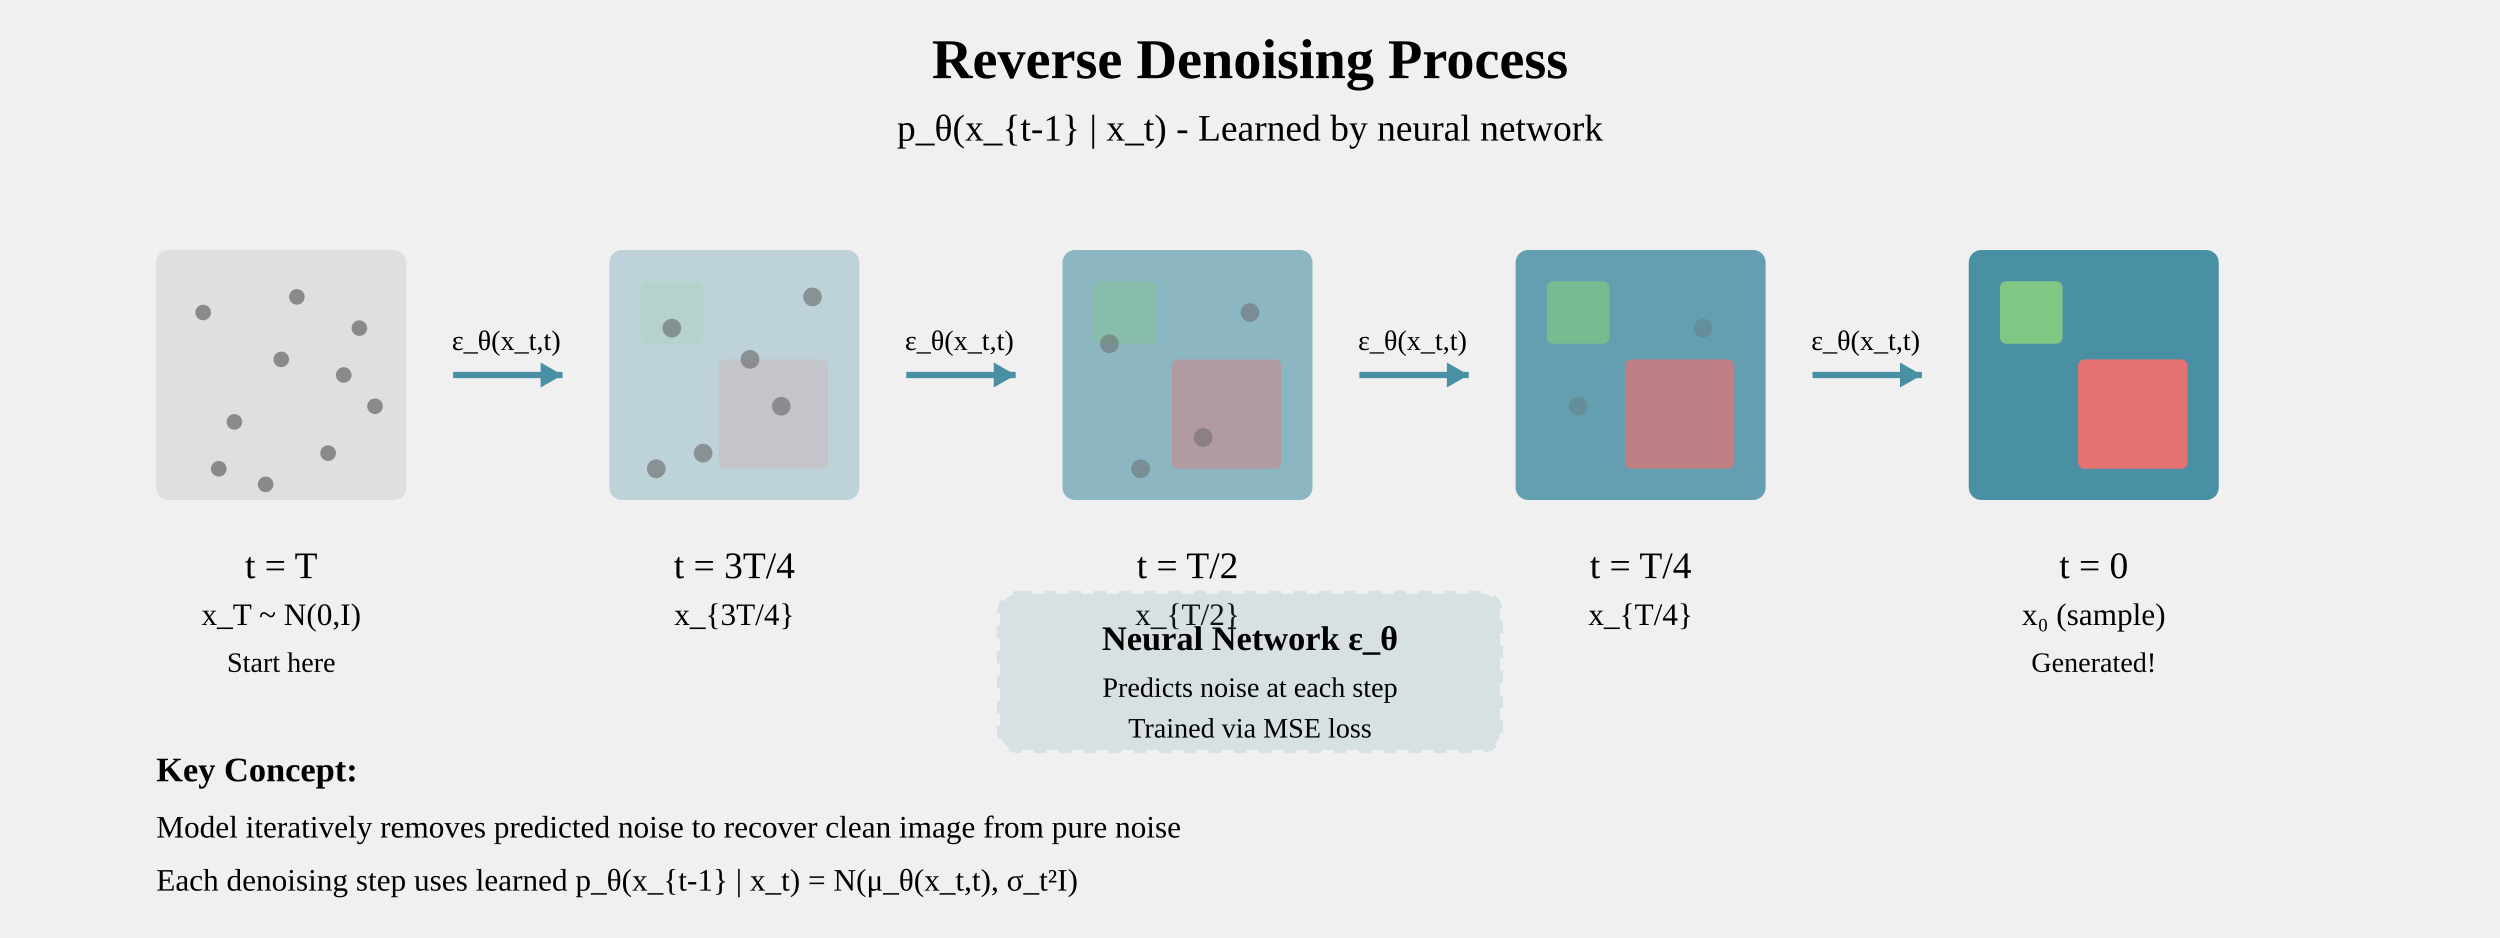
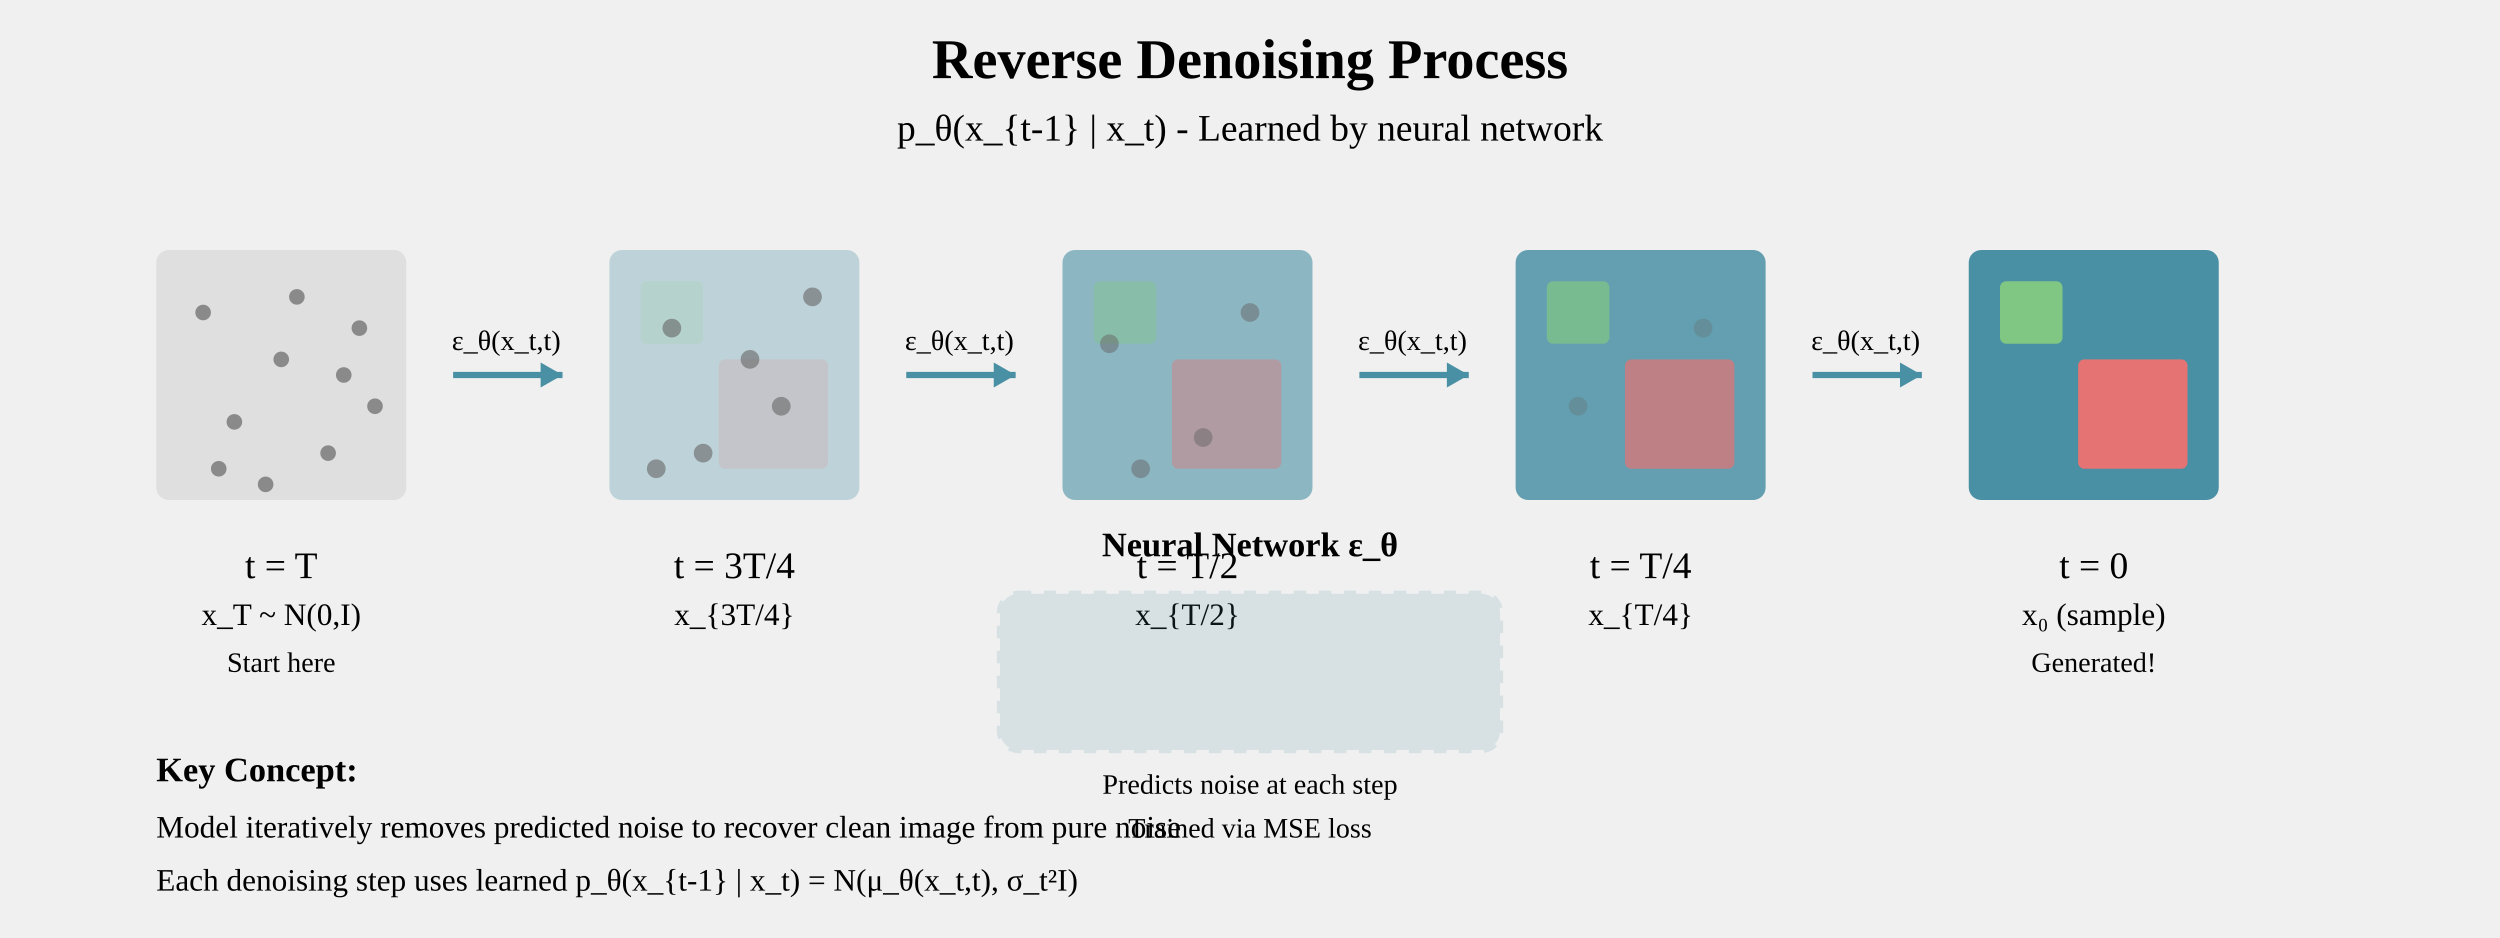
<svg xmlns="http://www.w3.org/2000/svg" viewBox="0 0 800 300">
  <style>
    /* Light mode (default) */
    text { fill: #000000; }
    .axis-text { fill: #000000; }
    .label-text { fill: #666666; }
    line[stroke="#333"] { stroke: #333333; }

    /* Dark mode */
    @media (prefers-color-scheme: dark) {
      text { fill: #ffffff; }
      .axis-text { fill: #ffffff; }
      .label-text { fill: #cccccc; }
      line[stroke="#333"] { stroke: #cccccc; }

      /* Override dark inline text colors to light */
      text[fill="#000"],
      text[fill="#000000"],
      text[fill="#333"],
      text[fill="#666"] {
        fill: #ffffff;
      }

      /* Keep white text white in dark mode (for colored backgrounds) */
      text[fill="#fff"],
      text[fill="#ffffff"],
      text[fill="white"] {
        fill: #ffffff;
      }

      /* Keep colored text readable in dark mode */
      text[fill="#E57373"] { fill: #ef5350; }
      text[fill="#81C784"] { fill: #66bb6a; }
      text[fill="#FFB74D"] { fill: #ffa726; }
      text[fill="#4A90A4"] { fill: #4fc3f7; }
      text[fill="#00627A"] { fill: #4fc3f7; }

      /* Darken colored backgrounds for dark mode */
      rect[fill="#4A90A4"] { fill: #2d5f6f; }
      rect[fill="#81C784"] { fill: #4a7c4e; }
      rect[fill="#E57373"] { fill: #8b3d3d; }
    }
  </style>
  <text x="400" y="25" font-size="18" font-weight="bold" fill="#333" text-anchor="middle">Reverse Denoising Process</text>
  <text x="400" y="45" font-size="12" fill="#666" text-anchor="middle">p_θ(x_{t-1} | x_t) - Learned by neural network</text>
  <g id="timesteps">
    <g transform="translate(50, 80)">
      <rect x="0" y="0" width="80" height="80" fill="#999" opacity="0.2" rx="4" />
      <circle cx="15" cy="20" r="2.5" fill="#666" opacity="0.7" />
      <circle cx="40" cy="35" r="2.5" fill="#666" opacity="0.7" />
      <circle cx="65" cy="25" r="2.5" fill="#666" opacity="0.7" />
      <circle cx="25" cy="55" r="2.5" fill="#666" opacity="0.7" />
      <circle cx="55" cy="65" r="2.5" fill="#666" opacity="0.7" />
      <circle cx="20" cy="70" r="2.5" fill="#666" opacity="0.7" />
      <circle cx="70" cy="50" r="2.5" fill="#666" opacity="0.7" />
      <circle cx="45" cy="15" r="2.5" fill="#666" opacity="0.7" />
      <circle cx="35" cy="75" r="2.5" fill="#666" opacity="0.7" />
      <circle cx="60" cy="40" r="2.5" fill="#666" opacity="0.7" />
      <text x="40" y="105" font-size="12" fill="#000" text-anchor="middle">t = T</text>
      <text x="40" y="120" font-size="10" fill="#000" text-anchor="middle">x_T ~ N(0,I)</text>
      <text x="40" y="135" font-size="9" fill="#00627A" text-anchor="middle">Start here</text>
    </g>
    <g transform="translate(145, 120)">
      <line x1="0" y1="0" x2="35" y2="0" stroke="#4A90A4" stroke-width="2" />
      <polygon points="35,0 28,-4 28,4" fill="#4A90A4" />
      <text x="17" y="-8" font-size="9" fill="#4A90A4" text-anchor="middle">ε_θ(x_t,t)</text>
    </g>
    <g transform="translate(195, 80)">
      <rect x="0" y="0" width="80" height="80" fill="#4A90A4" opacity="0.3" rx="4" />
      <rect x="10" y="10" width="20" height="20" fill="#81C784" opacity="0.15" rx="2" />
      <rect x="35" y="35" width="35" height="35" fill="#E57373" opacity="0.15" rx="2" />
      <circle cx="20" cy="25" r="3" fill="#666" opacity="0.6" />
      <circle cx="55" cy="50" r="3" fill="#666" opacity="0.6" />
      <circle cx="30" cy="65" r="3" fill="#666" opacity="0.6" />
      <circle cx="65" cy="15" r="3" fill="#666" opacity="0.6" />
      <circle cx="15" cy="70" r="3" fill="#666" opacity="0.6" />
      <circle cx="45" cy="35" r="3" fill="#666" opacity="0.6" />
      <text x="40" y="105" font-size="12" fill="#333" text-anchor="middle">t = 3T/4</text>
      <text x="40" y="120" font-size="10" fill="#666" text-anchor="middle">x_{3T/4}</text>
    </g>
    <g transform="translate(290, 120)">
      <line x1="0" y1="0" x2="35" y2="0" stroke="#4A90A4" stroke-width="2" />
      <polygon points="35,0 28,-4 28,4" fill="#4A90A4" />
      <text x="17" y="-8" font-size="9" fill="#4A90A4" text-anchor="middle">ε_θ(x_t,t)</text>
    </g>
    <g transform="translate(340, 80)">
      <rect x="0" y="0" width="80" height="80" fill="#4A90A4" opacity="0.6" rx="4" />
      <rect x="10" y="10" width="20" height="20" fill="#81C784" opacity="0.4" rx="2" />
      <rect x="35" y="35" width="35" height="35" fill="#E57373" opacity="0.4" rx="2" />
      <circle cx="15" cy="30" r="3" fill="#666" opacity="0.5" />
      <circle cx="45" cy="60" r="3" fill="#666" opacity="0.5" />
      <circle cx="60" cy="20" r="3" fill="#666" opacity="0.5" />
      <circle cx="25" cy="70" r="3" fill="#666" opacity="0.5" />
      <text x="40" y="105" font-size="12" fill="#333" text-anchor="middle">t = T/2</text>
      <text x="40" y="120" font-size="10" fill="#666" text-anchor="middle">x_{T/2}</text>
    </g>
    <g transform="translate(435, 120)">
      <line x1="0" y1="0" x2="35" y2="0" stroke="#4A90A4" stroke-width="2" />
      <polygon points="35,0 28,-4 28,4" fill="#4A90A4" />
      <text x="17" y="-8" font-size="9" fill="#4A90A4" text-anchor="middle">ε_θ(x_t,t)</text>
    </g>
    <g transform="translate(485, 80)">
      <rect x="0" y="0" width="80" height="80" fill="#4A90A4" opacity="0.85" rx="4" />
      <rect x="10" y="10" width="20" height="20" fill="#81C784" opacity="0.7" rx="2" />
      <rect x="35" y="35" width="35" height="35" fill="#E57373" opacity="0.7" rx="2" />
      <circle cx="20" cy="50" r="3" fill="#666" opacity="0.3" />
      <circle cx="60" cy="25" r="3" fill="#666" opacity="0.3" />
      <text x="40" y="105" font-size="12" fill="#333" text-anchor="middle">t = T/4</text>
      <text x="40" y="120" font-size="10" fill="#666" text-anchor="middle">x_{T/4}</text>
    </g>
    <g transform="translate(580, 120)">
      <line x1="0" y1="0" x2="35" y2="0" stroke="#4A90A4" stroke-width="2" />
      <polygon points="35,0 28,-4 28,4" fill="#4A90A4" />
      <text x="17" y="-8" font-size="9" fill="#4A90A4" text-anchor="middle">ε_θ(x_t,t)</text>
    </g>
    <g transform="translate(630, 80)">
      <rect x="0" y="0" width="80" height="80" fill="#4A90A4" rx="4" />
      <rect x="10" y="10" width="20" height="20" fill="#81C784" rx="2" />
      <rect x="35" y="35" width="35" height="35" fill="#E57373" rx="2" />
      <text x="40" y="105" font-size="12" fill="#333" text-anchor="middle">t = 0</text>
      <text x="40" y="120" font-size="10" fill="#666" text-anchor="middle">x₀ (sample)</text>
      <text x="40" y="135" font-size="9" fill="#81C784" text-anchor="middle">Generated!</text>
    </g>
  </g>
-   <g transform="translate(320, 190)">
-     <rect x="0" y="0" width="160" height="50" fill="#4A90A4" opacity="0.15" rx="6" stroke="#4A90A4" stroke-width="2" stroke-dasharray="4,4" />
-     <text x="80" y="18" font-size="11" font-weight="bold" fill="#000" text-anchor="middle">Neural Network ε_θ</text>
-     <text x="80" y="33" font-size="9" fill="#000" text-anchor="middle">Predicts noise at each step</text>
-     <text x="80" y="46" font-size="9" fill="#000" text-anchor="middle">Trained via MSE loss</text>
-   </g>
-   <g transform="translate(50, 250)">
-     <text x="0" y="0" font-size="11" font-weight="bold" fill="#000">Key Concept:</text>
-     <text x="0" y="18" font-size="10" fill="#000">Model iteratively removes predicted noise to recover clean image from pure noise</text>
-     <text x="0" y="35" font-size="10" fill="#000">Each denoising step uses learned p_θ(x_{t-1} | x_t) = N(μ_θ(x_t,t), σ_t²I)</text>
-   </g>
+   <rect x="320" y="190" width="160" height="50" fill="#4A90A4" opacity="0.15" rx="6" stroke="#4A90A4" stroke-width="2" stroke-dasharray="4,4" />
+   <text x="400" y="178" font-size="11" font-weight="bold" fill="#000" text-anchor="middle">Neural Network ε_θ</text>
+   <text x="400" y="254" font-size="9" fill="#000" text-anchor="middle">Predicts noise at each step</text>
+   <text x="400" y="268" font-size="9" fill="#000" text-anchor="middle">Trained via MSE loss</text>
+   <text x="50" y="250" font-size="11" font-weight="bold" fill="#000">Key Concept:</text>
+   <text x="50" y="268" font-size="10" fill="#000">Model iteratively removes predicted noise to recover clean image from pure noise</text>
+   <text x="50" y="285" font-size="10" fill="#000">Each denoising step uses learned p_θ(x_{t-1} | x_t) = N(μ_θ(x_t,t), σ_t²I)</text>
</svg>
